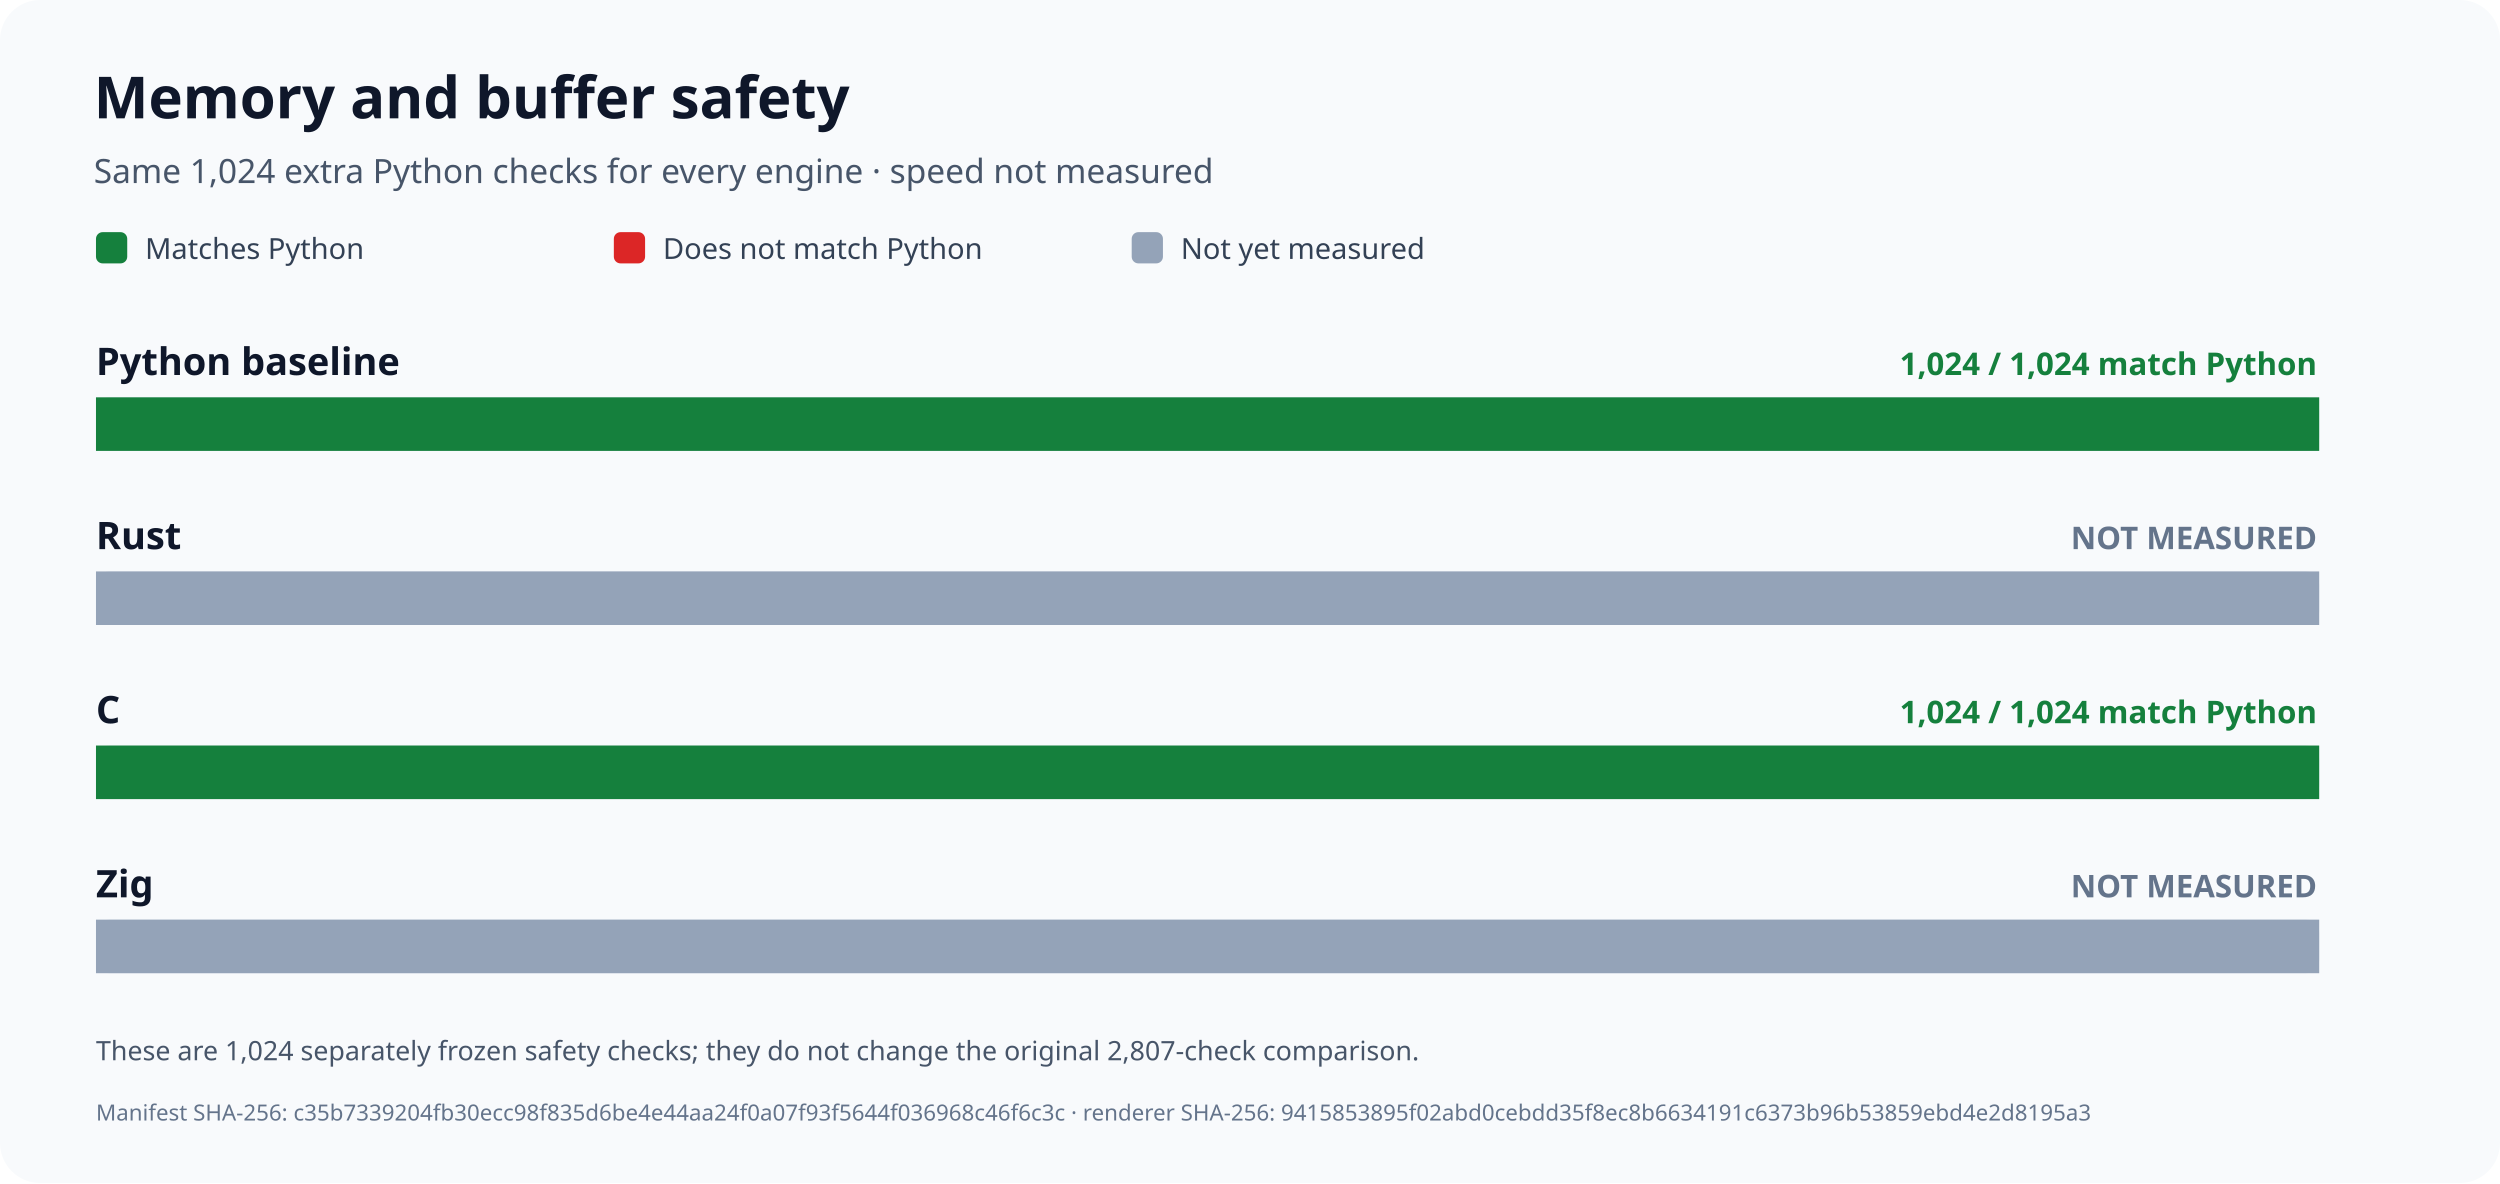
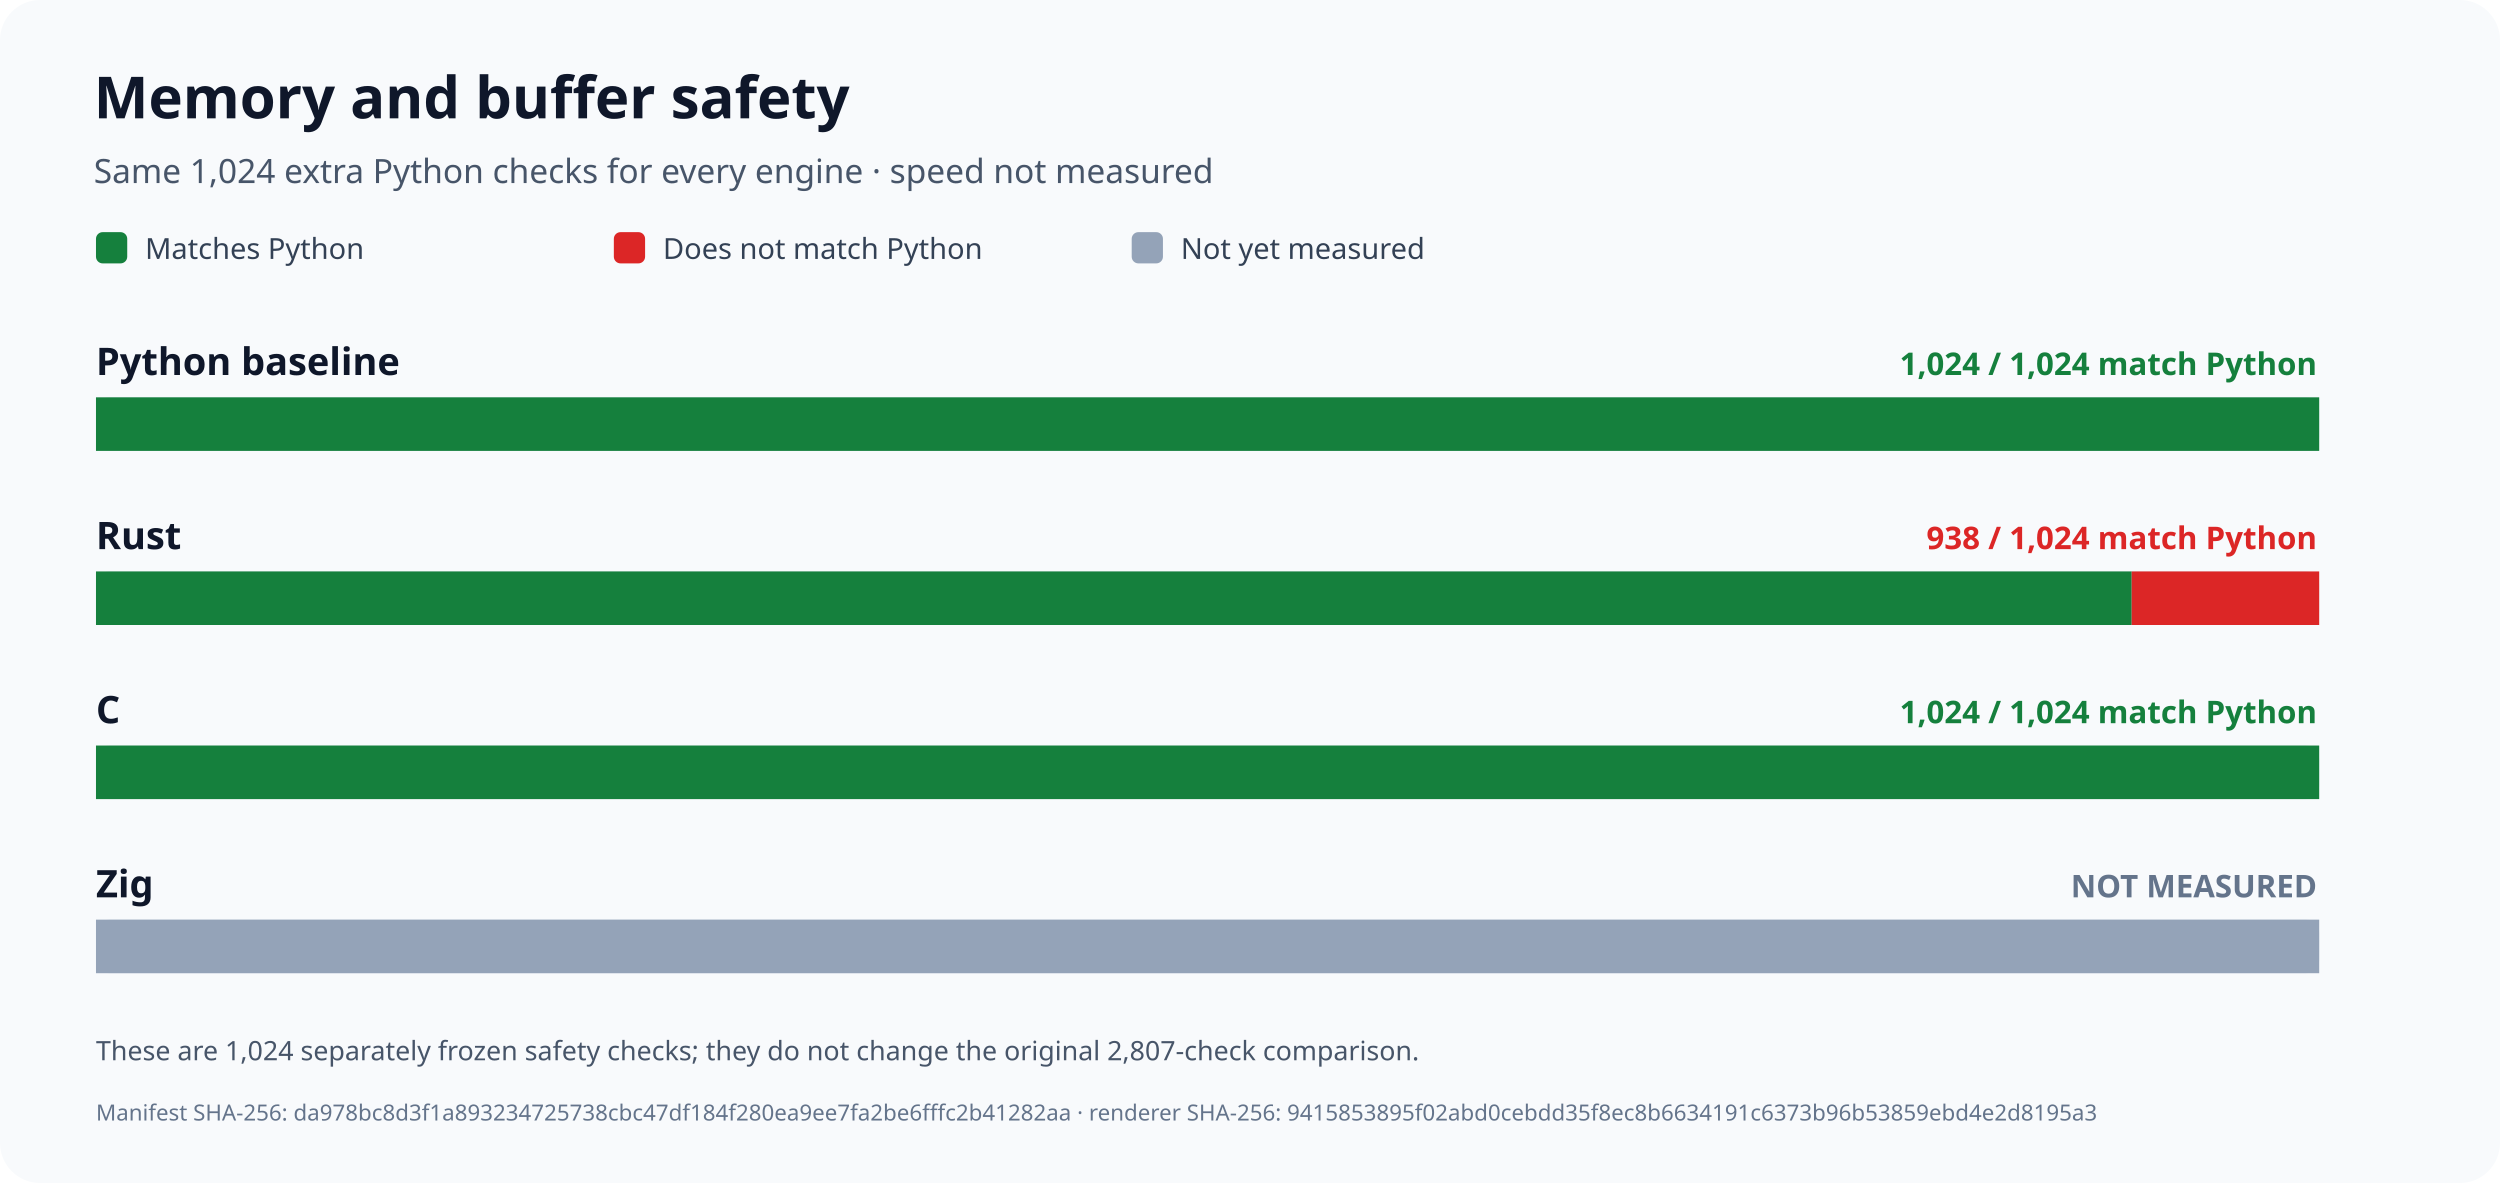
<svg xmlns="http://www.w3.org/2000/svg" width="1120" height="530" viewBox="0 0 1120 530" role="img" aria-labelledby="lifetime-title lifetime-desc">
  <rect width="1120" height="530" rx="18" fill="#f8fafc" />
  <text x="42" y="53" fill="#0f172a" font-family="system-ui,sans-serif" font-size="26" font-weight="700">Memory and buffer safety</text>
  <text x="42" y="82" fill="#475569" font-family="system-ui,sans-serif" font-size="15">Same 1,024 extra Python checks for every engine · speed not measured</text>
  <rect x="43" y="104" width="14" height="14" rx="3" fill="#15803d" />
  <text x="65" y="116" fill="#334155" font-family="system-ui,sans-serif" font-size="13">Matches Python</text>
  <rect x="275" y="104" width="14" height="14" rx="3" fill="#dc2626" />
  <text x="297" y="116" fill="#334155" font-family="system-ui,sans-serif" font-size="13">Does not match Python</text>
  <rect x="507" y="104" width="14" height="14" rx="3" fill="#94a3b8" />
  <text x="529" y="116" fill="#334155" font-family="system-ui,sans-serif" font-size="13">Not yet measured</text>
  <text x="43" y="168" fill="#0f172a" font-family="system-ui,sans-serif" font-size="17" font-weight="700">Python baseline</text>
  <text x="1038" y="168" fill="#15803d" text-anchor="end" font-family="system-ui,sans-serif" font-size="14" font-weight="600">1,024 / 1,024 match Python</text>
  <rect x="43" y="178" width="996" height="24" rx="6" fill="#e2e8f0" />
  <rect x="43" y="178" width="996" height="24" fill="#15803d" />
  <text x="43" y="246" fill="#0f172a" font-family="system-ui,sans-serif" font-size="17" font-weight="700">Rust</text>
-   <text x="1038" y="246" fill="#64748b" text-anchor="end" font-family="system-ui,sans-serif" font-size="14" font-weight="600">NOT MEASURED</text>
+   <text x="1038" y="246" fill="#dc2626" text-anchor="end" font-family="system-ui,sans-serif" font-size="14" font-weight="600">938 / 1,024 match Python</text>
  <rect x="43" y="256" width="996" height="24" rx="6" fill="#e2e8f0" />
-   <rect x="43" y="256" width="996" height="24" fill="#94a3b8" />
+   <rect x="43" y="256" width="912" height="24" fill="#15803d" />
+   <rect x="955" y="256" width="84" height="24" fill="#dc2626" />
  <text x="43" y="324" fill="#0f172a" font-family="system-ui,sans-serif" font-size="17" font-weight="700">C</text>
  <text x="1038" y="324" fill="#15803d" text-anchor="end" font-family="system-ui,sans-serif" font-size="14" font-weight="600">1,024 / 1,024 match Python</text>
  <rect x="43" y="334" width="996" height="24" rx="6" fill="#e2e8f0" />
  <rect x="43" y="334" width="996" height="24" fill="#15803d" />
  <text x="43" y="402" fill="#0f172a" font-family="system-ui,sans-serif" font-size="17" font-weight="700">Zig</text>
  <text x="1038" y="402" fill="#64748b" text-anchor="end" font-family="system-ui,sans-serif" font-size="14" font-weight="600">NOT MEASURED</text>
  <rect x="43" y="412" width="996" height="24" rx="6" fill="#e2e8f0" />
  <rect x="43" y="412" width="996" height="24" fill="#94a3b8" />
  <text x="43" y="475" fill="#475569" font-family="system-ui,sans-serif" font-size="12">These are 1,024 separately frozen safety checks; they do not change the original 2,807-check comparison.</text>
-   <text x="43" y="502" fill="#64748b" font-family="system-ui,sans-serif" font-size="10">Manifest SHA-256: c35b7339204fb30ecc98f835d6be4e44aa24f0a07f93f5644f036968c46f6c3c · renderer SHA-256: 9415853895f02abd0cebdd35f8ec8b6634191c6373b96b53859ebd4e2d8195a3</text>
+   <text x="43" y="502" fill="#64748b" font-family="system-ui,sans-serif" font-size="10">Manifest SHA-256: da978bc8d3f1a893234725738cbc47df184f280ea9ee7fa2be6fffc2b41282aa · renderer SHA-256: 9415853895f02abd0cebdd35f8ec8b6634191c6373b96b53859ebd4e2d8195a3</text>
</svg>
